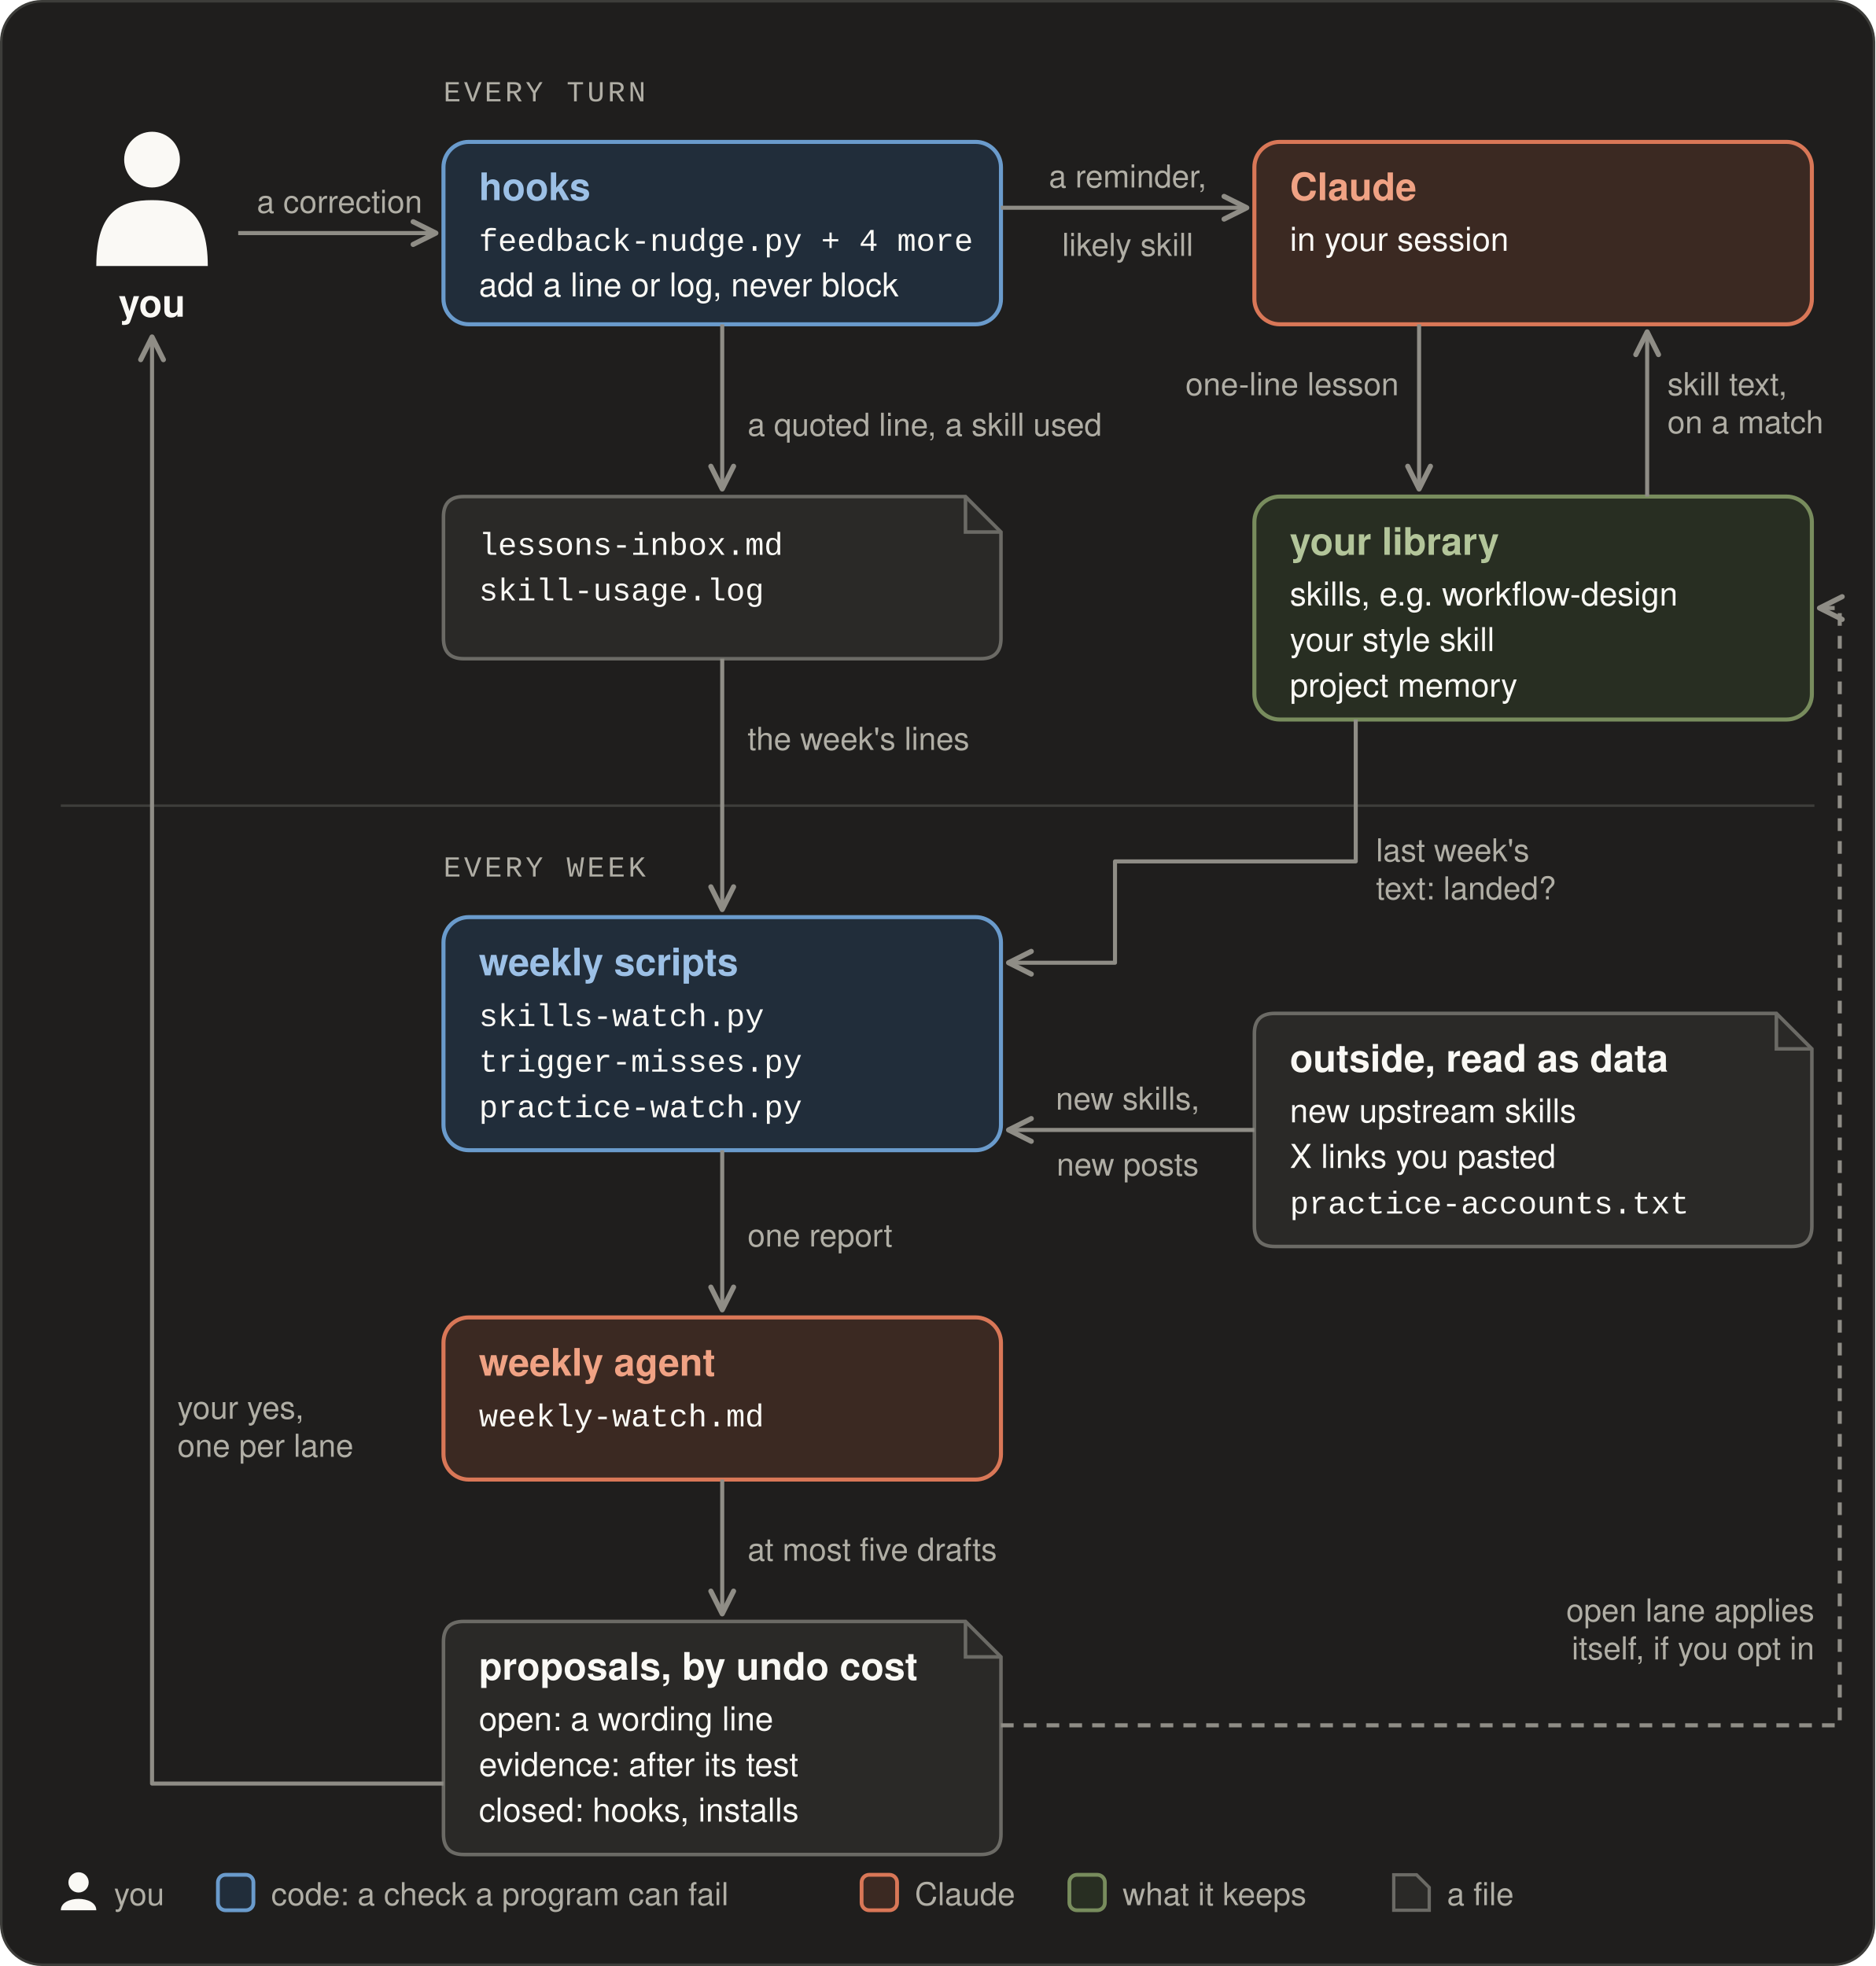
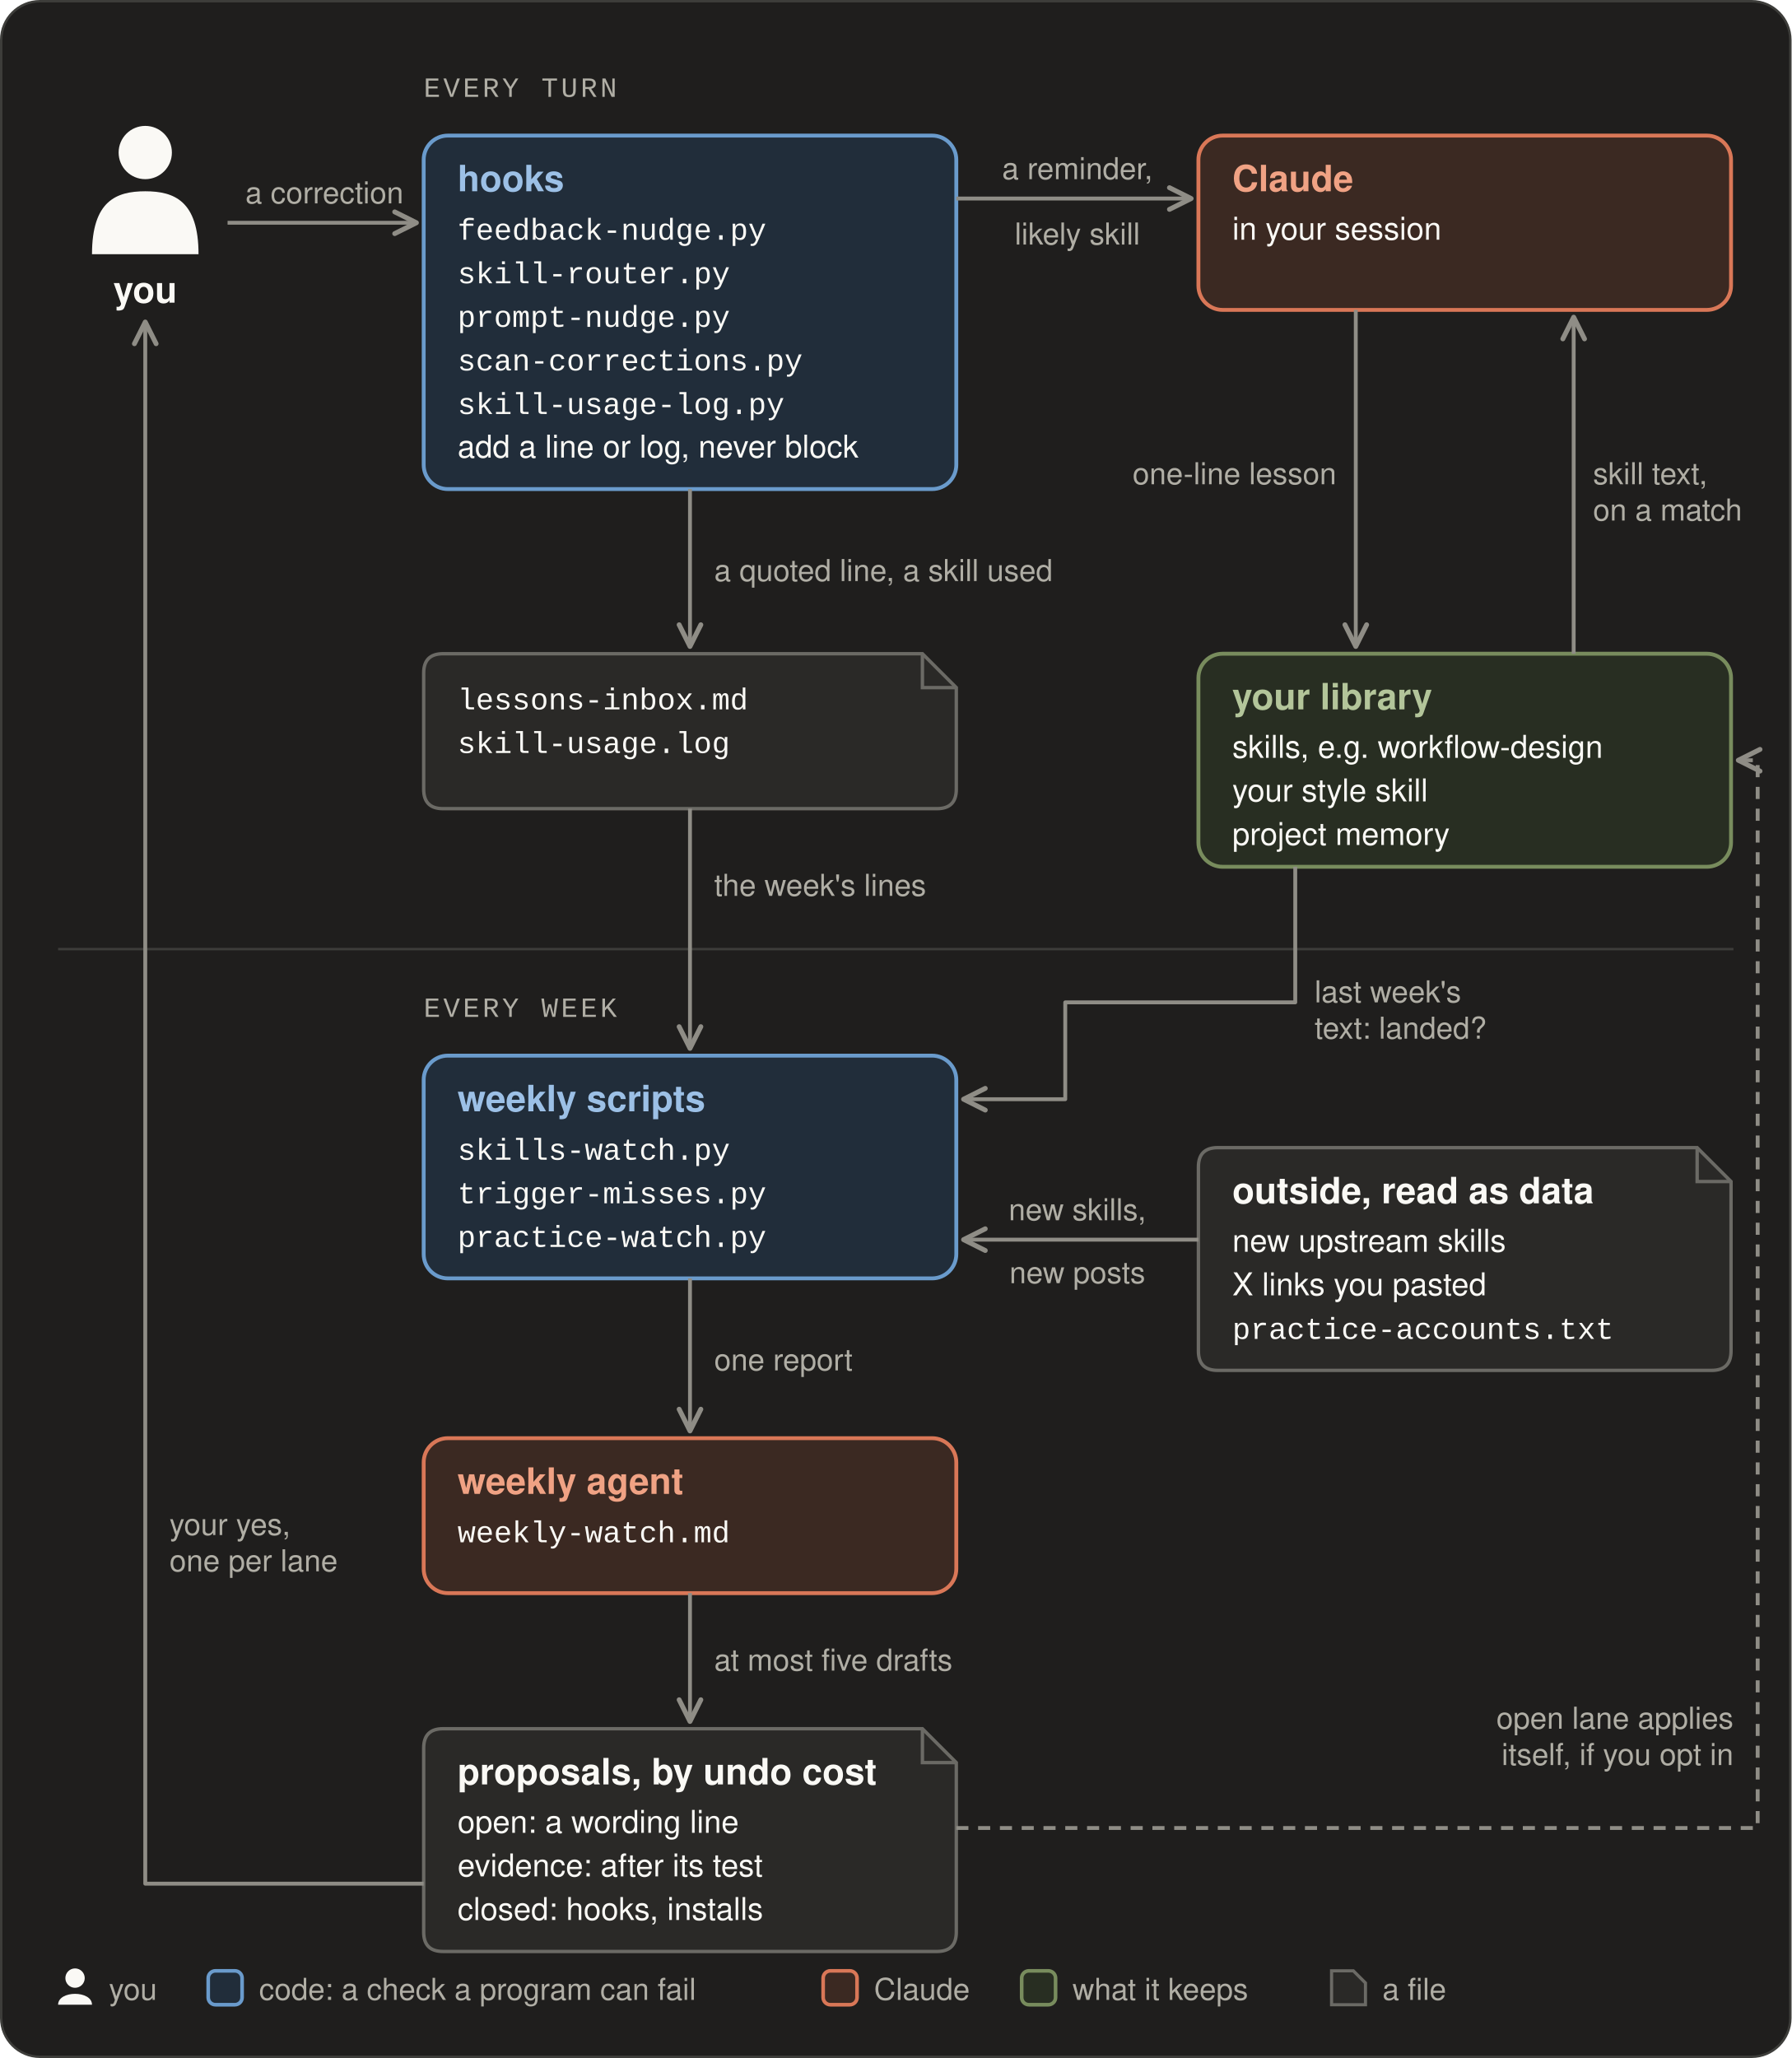
- <svg xmlns="http://www.w3.org/2000/svg" width="740" height="776" viewBox="0 0 740 776" role="img" aria-label="How it works: every turn, your correction becomes a one-line lesson; every week, scripts read the notebook and outside posts, a weekly agent drafts at most five proposals, and the ones that need you come back to you, one yes per lane.">
+ <svg xmlns="http://www.w3.org/2000/svg" width="740" height="850" viewBox="0 0 740 850" role="img" aria-label="How it works: every turn, your correction becomes a one-line lesson; every week, scripts read the notebook and outside posts, a weekly agent drafts at most five proposals, and the ones that need you come back to you, one yes per lane.">
  <defs>
    <marker id="a" viewBox="0 0 10 10" refX="9" refY="5" markerWidth="7" markerHeight="7" orient="auto-start-reverse">
      <path d="M1 1L9 5L1 9" fill="none" stroke="#8f8d86" stroke-width="1.8" stroke-linecap="round" stroke-linejoin="round" />
    </marker>
  </defs>
-   <rect x="0.5" y="0.5" width="739" height="775" rx="16" fill="#1f1e1d" stroke="#3d3d3a" />
+   <rect x="0.5" y="0.5" width="739" height="849" rx="16" fill="#1f1e1d" stroke="#3d3d3a" />
  <text x="175" y="40" font-family="'IBM Plex Mono',ui-monospace,'SF Mono',SFMono-Regular,Menlo,Consolas,'Liberation Mono',monospace" font-size="11.5" font-weight="500" fill="#b0aea5" text-anchor="start" letter-spacing="1.2">EVERY TURN</text>
  <circle cx="60" cy="63.0" r="11.0" fill="#faf9f5" />
  <path d="M38.0 105.0C38.0 83.0 48.0 79.0 60 79.0C72.0 79.0 82.0 83.0 82.0 105.0Z" fill="#faf9f5" />
  <text x="60" y="125.0" font-family="Archivo,-apple-system,'Segoe UI','Helvetica Neue',Helvetica,Arial,sans-serif" font-size="15" font-weight="600" fill="#faf9f5" text-anchor="middle">you</text>
-   <rect x="175" y="56" width="220" height="72" rx="10" fill="#212d3a" stroke="#6a9bcc" stroke-width="1.6" />
+   <rect x="175" y="56" width="220" height="146" rx="10" fill="#212d3a" stroke="#6a9bcc" stroke-width="1.6" />
  <text x="189" y="79" font-family="Archivo,-apple-system,'Segoe UI','Helvetica Neue',Helvetica,Arial,sans-serif" font-size="15" font-weight="600" fill="#9cc0e6" text-anchor="start">hooks</text>
-   <text x="189" y="99" font-family="'IBM Plex Mono',ui-monospace,'SF Mono',SFMono-Regular,Menlo,Consolas,'Liberation Mono',monospace" font-size="12.5" font-weight="400" fill="#faf9f5" text-anchor="start">feedback-nudge.py + 4 more</text>
-   <text x="189" y="117" font-family="Archivo,-apple-system,'Segoe UI','Helvetica Neue',Helvetica,Arial,sans-serif" font-size="13" font-weight="400" fill="#faf9f5" text-anchor="start">add a line or log, never block</text>
+   <text x="189" y="99" font-family="'IBM Plex Mono',ui-monospace,'SF Mono',SFMono-Regular,Menlo,Consolas,'Liberation Mono',monospace" font-size="12.5" font-weight="400" fill="#faf9f5" text-anchor="start">feedback-nudge.py</text>
+   <text x="189" y="117" font-family="'IBM Plex Mono',ui-monospace,'SF Mono',SFMono-Regular,Menlo,Consolas,'Liberation Mono',monospace" font-size="12.5" font-weight="400" fill="#faf9f5" text-anchor="start">skill-router.py</text>
+   <text x="189" y="135" font-family="'IBM Plex Mono',ui-monospace,'SF Mono',SFMono-Regular,Menlo,Consolas,'Liberation Mono',monospace" font-size="12.5" font-weight="400" fill="#faf9f5" text-anchor="start">prompt-nudge.py</text>
+   <text x="189" y="153" font-family="'IBM Plex Mono',ui-monospace,'SF Mono',SFMono-Regular,Menlo,Consolas,'Liberation Mono',monospace" font-size="12.5" font-weight="400" fill="#faf9f5" text-anchor="start">scan-corrections.py</text>
+   <text x="189" y="171" font-family="'IBM Plex Mono',ui-monospace,'SF Mono',SFMono-Regular,Menlo,Consolas,'Liberation Mono',monospace" font-size="12.5" font-weight="400" fill="#faf9f5" text-anchor="start">skill-usage-log.py</text>
+   <text x="189" y="189" font-family="Archivo,-apple-system,'Segoe UI','Helvetica Neue',Helvetica,Arial,sans-serif" font-size="13" font-weight="400" fill="#faf9f5" text-anchor="start">add a line or log, never block</text>
  <rect x="495" y="56" width="220" height="72" rx="10" fill="#3b2922" stroke="#d97757" stroke-width="1.6" />
  <text x="509" y="79" font-family="Archivo,-apple-system,'Segoe UI','Helvetica Neue',Helvetica,Arial,sans-serif" font-size="15" font-weight="600" fill="#f0a284" text-anchor="start">Claude</text>
  <text x="509" y="99" font-family="Archivo,-apple-system,'Segoe UI','Helvetica Neue',Helvetica,Arial,sans-serif" font-size="13" font-weight="400" fill="#faf9f5" text-anchor="start">in your session</text>
  <path d="M94 92L172 92" fill="none" stroke="#8f8d86" stroke-width="1.6" stroke-linejoin="round" marker-end="url(#a)" />
  <text x="134" y="84" font-family="Archivo,-apple-system,'Segoe UI','Helvetica Neue',Helvetica,Arial,sans-serif" font-size="12.5" font-weight="400" fill="#b0aea5" text-anchor="middle">a correction</text>
  <path d="M395 82L492 82" fill="none" stroke="#8f8d86" stroke-width="1.6" stroke-linejoin="round" marker-end="url(#a)" />
  <text x="445" y="74" font-family="Archivo,-apple-system,'Segoe UI','Helvetica Neue',Helvetica,Arial,sans-serif" font-size="12.5" font-weight="400" fill="#b0aea5" text-anchor="middle">a reminder,</text>
  <text x="445" y="101" font-family="Archivo,-apple-system,'Segoe UI','Helvetica Neue',Helvetica,Arial,sans-serif" font-size="12.5" font-weight="400" fill="#b0aea5" text-anchor="middle">likely skill</text>
-   <path d="M183 196H381L395 210V252Q395 260 387 260H183Q175 260 175 252V204Q175 196 183 196Z" fill="#2a2927" stroke="#6b6a65" stroke-width="1.4" />
-   <path d="M381 196V210H395" fill="none" stroke="#6b6a65" stroke-width="1.4" />
-   <text x="189" y="219" font-family="'IBM Plex Mono',ui-monospace,'SF Mono',SFMono-Regular,Menlo,Consolas,'Liberation Mono',monospace" font-size="12.5" font-weight="400" fill="#faf9f5" text-anchor="start">lessons-inbox.md</text>
-   <text x="189" y="237" font-family="'IBM Plex Mono',ui-monospace,'SF Mono',SFMono-Regular,Menlo,Consolas,'Liberation Mono',monospace" font-size="12.5" font-weight="400" fill="#faf9f5" text-anchor="start">skill-usage.log</text>
-   <path d="M285 128L285 193" fill="none" stroke="#8f8d86" stroke-width="1.6" stroke-linejoin="round" marker-end="url(#a)" />
-   <text x="295" y="172" font-family="Archivo,-apple-system,'Segoe UI','Helvetica Neue',Helvetica,Arial,sans-serif" font-size="12.5" font-weight="400" fill="#b0aea5" text-anchor="start">a quoted line, a skill used</text>
-   <rect x="495" y="196" width="220" height="88" rx="10" fill="#282e22" stroke="#788c5d" stroke-width="1.6" />
-   <text x="509" y="219" font-family="Archivo,-apple-system,'Segoe UI','Helvetica Neue',Helvetica,Arial,sans-serif" font-size="15" font-weight="600" fill="#b3c59a" text-anchor="start">your library</text>
-   <text x="509" y="239" font-family="Archivo,-apple-system,'Segoe UI','Helvetica Neue',Helvetica,Arial,sans-serif" font-size="13" font-weight="400" fill="#faf9f5" text-anchor="start">skills, e.g. workflow-design</text>
-   <text x="509" y="257" font-family="Archivo,-apple-system,'Segoe UI','Helvetica Neue',Helvetica,Arial,sans-serif" font-size="13" font-weight="400" fill="#faf9f5" text-anchor="start">your style skill</text>
-   <text x="509" y="275" font-family="Archivo,-apple-system,'Segoe UI','Helvetica Neue',Helvetica,Arial,sans-serif" font-size="13" font-weight="400" fill="#faf9f5" text-anchor="start">project memory</text>
-   <path d="M560 128L560 193" fill="none" stroke="#8f8d86" stroke-width="1.6" stroke-linejoin="round" marker-end="url(#a)" />
-   <text x="552" y="156" font-family="Archivo,-apple-system,'Segoe UI','Helvetica Neue',Helvetica,Arial,sans-serif" font-size="12.5" font-weight="400" fill="#b0aea5" text-anchor="end">one-line lesson</text>
-   <path d="M650 196L650 131" fill="none" stroke="#8f8d86" stroke-width="1.6" stroke-linejoin="round" marker-end="url(#a)" />
-   <text x="658" y="156" font-family="Archivo,-apple-system,'Segoe UI','Helvetica Neue',Helvetica,Arial,sans-serif" font-size="12.5" font-weight="400" fill="#b0aea5" text-anchor="start">skill text,</text>
-   <text x="658" y="171" font-family="Archivo,-apple-system,'Segoe UI','Helvetica Neue',Helvetica,Arial,sans-serif" font-size="12.5" font-weight="400" fill="#b0aea5" text-anchor="start">on a match</text>
-   <path d="M24 318H716" stroke="#3d3d3a" stroke-width="1" />
-   <text x="175" y="346" font-family="'IBM Plex Mono',ui-monospace,'SF Mono',SFMono-Regular,Menlo,Consolas,'Liberation Mono',monospace" font-size="11.5" font-weight="500" fill="#b0aea5" text-anchor="start" letter-spacing="1.2">EVERY WEEK</text>
-   <path d="M285 260L285 359" fill="none" stroke="#8f8d86" stroke-width="1.6" stroke-linejoin="round" marker-end="url(#a)" />
-   <text x="295" y="296" font-family="Archivo,-apple-system,'Segoe UI','Helvetica Neue',Helvetica,Arial,sans-serif" font-size="12.5" font-weight="400" fill="#b0aea5" text-anchor="start">the week's lines</text>
-   <rect x="175" y="362" width="220" height="92" rx="10" fill="#212d3a" stroke="#6a9bcc" stroke-width="1.6" />
-   <text x="189" y="385" font-family="Archivo,-apple-system,'Segoe UI','Helvetica Neue',Helvetica,Arial,sans-serif" font-size="15" font-weight="600" fill="#9cc0e6" text-anchor="start">weekly scripts</text>
-   <text x="189" y="405" font-family="'IBM Plex Mono',ui-monospace,'SF Mono',SFMono-Regular,Menlo,Consolas,'Liberation Mono',monospace" font-size="12.5" font-weight="400" fill="#faf9f5" text-anchor="start">skills-watch.py</text>
-   <text x="189" y="423" font-family="'IBM Plex Mono',ui-monospace,'SF Mono',SFMono-Regular,Menlo,Consolas,'Liberation Mono',monospace" font-size="12.5" font-weight="400" fill="#faf9f5" text-anchor="start">trigger-misses.py</text>
-   <text x="189" y="441" font-family="'IBM Plex Mono',ui-monospace,'SF Mono',SFMono-Regular,Menlo,Consolas,'Liberation Mono',monospace" font-size="12.5" font-weight="400" fill="#faf9f5" text-anchor="start">practice-watch.py</text>
-   <path d="M503 400H701L715 414V484Q715 492 707 492H503Q495 492 495 484V408Q495 400 503 400Z" fill="#2a2927" stroke="#6b6a65" stroke-width="1.4" />
-   <path d="M701 400V414H715" fill="none" stroke="#6b6a65" stroke-width="1.4" />
-   <text x="509" y="423" font-family="Archivo,-apple-system,'Segoe UI','Helvetica Neue',Helvetica,Arial,sans-serif" font-size="15" font-weight="600" fill="#faf9f5" text-anchor="start">outside, read as data</text>
-   <text x="509" y="443" font-family="Archivo,-apple-system,'Segoe UI','Helvetica Neue',Helvetica,Arial,sans-serif" font-size="13" font-weight="400" fill="#faf9f5" text-anchor="start">new upstream skills</text>
-   <text x="509" y="461" font-family="Archivo,-apple-system,'Segoe UI','Helvetica Neue',Helvetica,Arial,sans-serif" font-size="13" font-weight="400" fill="#faf9f5" text-anchor="start">X links you pasted</text>
-   <text x="509" y="479" font-family="'IBM Plex Mono',ui-monospace,'SF Mono',SFMono-Regular,Menlo,Consolas,'Liberation Mono',monospace" font-size="12.5" font-weight="400" fill="#faf9f5" text-anchor="start">practice-accounts.txt</text>
-   <path d="M495 446L398 446" fill="none" stroke="#8f8d86" stroke-width="1.6" stroke-linejoin="round" marker-end="url(#a)" />
-   <text x="445" y="438" font-family="Archivo,-apple-system,'Segoe UI','Helvetica Neue',Helvetica,Arial,sans-serif" font-size="12.5" font-weight="400" fill="#b0aea5" text-anchor="middle">new skills,</text>
-   <text x="445" y="464" font-family="Archivo,-apple-system,'Segoe UI','Helvetica Neue',Helvetica,Arial,sans-serif" font-size="12.5" font-weight="400" fill="#b0aea5" text-anchor="middle">new posts</text>
-   <path d="M535 284L535 340L440 340L440 380L398 380" fill="none" stroke="#8f8d86" stroke-width="1.6" stroke-linejoin="round" marker-end="url(#a)" />
-   <text x="543" y="340" font-family="Archivo,-apple-system,'Segoe UI','Helvetica Neue',Helvetica,Arial,sans-serif" font-size="12.5" font-weight="400" fill="#b0aea5" text-anchor="start">last week's</text>
-   <text x="543" y="355" font-family="Archivo,-apple-system,'Segoe UI','Helvetica Neue',Helvetica,Arial,sans-serif" font-size="12.5" font-weight="400" fill="#b0aea5" text-anchor="start">text: landed?</text>
-   <rect x="175" y="520" width="220" height="64" rx="10" fill="#3b2922" stroke="#d97757" stroke-width="1.6" />
-   <text x="189" y="543" font-family="Archivo,-apple-system,'Segoe UI','Helvetica Neue',Helvetica,Arial,sans-serif" font-size="15" font-weight="600" fill="#f0a284" text-anchor="start">weekly agent</text>
-   <text x="189" y="563" font-family="'IBM Plex Mono',ui-monospace,'SF Mono',SFMono-Regular,Menlo,Consolas,'Liberation Mono',monospace" font-size="12.5" font-weight="400" fill="#faf9f5" text-anchor="start">weekly-watch.md</text>
-   <path d="M285 454L285 517" fill="none" stroke="#8f8d86" stroke-width="1.6" stroke-linejoin="round" marker-end="url(#a)" />
-   <text x="295" y="492" font-family="Archivo,-apple-system,'Segoe UI','Helvetica Neue',Helvetica,Arial,sans-serif" font-size="12.5" font-weight="400" fill="#b0aea5" text-anchor="start">one report</text>
-   <path d="M183 640H381L395 654V724Q395 732 387 732H183Q175 732 175 724V648Q175 640 183 640Z" fill="#2a2927" stroke="#6b6a65" stroke-width="1.4" />
-   <path d="M381 640V654H395" fill="none" stroke="#6b6a65" stroke-width="1.4" />
-   <text x="189" y="663" font-family="Archivo,-apple-system,'Segoe UI','Helvetica Neue',Helvetica,Arial,sans-serif" font-size="15" font-weight="600" fill="#faf9f5" text-anchor="start">proposals, by undo cost</text>
-   <text x="189" y="683" font-family="Archivo,-apple-system,'Segoe UI','Helvetica Neue',Helvetica,Arial,sans-serif" font-size="13" font-weight="400" fill="#faf9f5" text-anchor="start">open: a wording line</text>
-   <text x="189" y="701" font-family="Archivo,-apple-system,'Segoe UI','Helvetica Neue',Helvetica,Arial,sans-serif" font-size="13" font-weight="400" fill="#faf9f5" text-anchor="start">evidence: after its test</text>
-   <text x="189" y="719" font-family="Archivo,-apple-system,'Segoe UI','Helvetica Neue',Helvetica,Arial,sans-serif" font-size="13" font-weight="400" fill="#faf9f5" text-anchor="start">closed: hooks, installs</text>
-   <path d="M285 584L285 637" fill="none" stroke="#8f8d86" stroke-width="1.6" stroke-linejoin="round" marker-end="url(#a)" />
-   <text x="295" y="616" font-family="Archivo,-apple-system,'Segoe UI','Helvetica Neue',Helvetica,Arial,sans-serif" font-size="12.5" font-weight="400" fill="#b0aea5" text-anchor="start">at most five drafts</text>
-   <path d="M395 681L726 681L726 240L718 240" fill="none" stroke="#8f8d86" stroke-width="1.6" stroke-linejoin="round" stroke-dasharray="5 4" marker-end="url(#a)" />
-   <text x="716" y="640" font-family="Archivo,-apple-system,'Segoe UI','Helvetica Neue',Helvetica,Arial,sans-serif" font-size="12.5" font-weight="400" fill="#b0aea5" text-anchor="end">open lane applies</text>
-   <text x="716" y="655" font-family="Archivo,-apple-system,'Segoe UI','Helvetica Neue',Helvetica,Arial,sans-serif" font-size="12.5" font-weight="400" fill="#b0aea5" text-anchor="end">itself, if you opt in</text>
-   <path d="M175 704L60 704L60 133" fill="none" stroke="#8f8d86" stroke-width="1.6" stroke-linejoin="round" marker-end="url(#a)" />
-   <text x="70" y="560" font-family="Archivo,-apple-system,'Segoe UI','Helvetica Neue',Helvetica,Arial,sans-serif" font-size="12.5" font-weight="400" fill="#b0aea5" text-anchor="start">your yes,</text>
-   <text x="70" y="575" font-family="Archivo,-apple-system,'Segoe UI','Helvetica Neue',Helvetica,Arial,sans-serif" font-size="12.5" font-weight="400" fill="#b0aea5" text-anchor="start">one per lane</text>
-   <circle cx="31" cy="743" r="4" fill="#faf9f5" />
-   <path d="M24 754C24 748 38 748 38 754Z" fill="#faf9f5" />
-   <text x="45" y="752" font-family="Archivo,-apple-system,'Segoe UI','Helvetica Neue',Helvetica,Arial,sans-serif" font-size="12.5" font-weight="400" fill="#b0aea5" text-anchor="start">you</text>
-   <rect x="86" y="740" width="14" height="14" rx="3" fill="#212d3a" stroke="#6a9bcc" stroke-width="1.5" />
-   <text x="107" y="752" font-family="Archivo,-apple-system,'Segoe UI','Helvetica Neue',Helvetica,Arial,sans-serif" font-size="12.5" font-weight="400" fill="#b0aea5" text-anchor="start">code: a check a program can fail</text>
-   <rect x="340" y="740" width="14" height="14" rx="3" fill="#3b2922" stroke="#d97757" stroke-width="1.5" />
-   <text x="361" y="752" font-family="Archivo,-apple-system,'Segoe UI','Helvetica Neue',Helvetica,Arial,sans-serif" font-size="12.5" font-weight="400" fill="#b0aea5" text-anchor="start">Claude</text>
-   <rect x="422" y="740" width="14" height="14" rx="3" fill="#282e22" stroke="#788c5d" stroke-width="1.5" />
-   <text x="443" y="752" font-family="Archivo,-apple-system,'Segoe UI','Helvetica Neue',Helvetica,Arial,sans-serif" font-size="12.5" font-weight="400" fill="#b0aea5" text-anchor="start">what it keeps</text>
-   <path d="M550 740H559L564 745V754H550Z" fill="#2a2927" stroke="#6b6a65" stroke-width="1.3" />
-   <text x="571" y="752" font-family="Archivo,-apple-system,'Segoe UI','Helvetica Neue',Helvetica,Arial,sans-serif" font-size="12.5" font-weight="400" fill="#b0aea5" text-anchor="start">a file</text>
+   <path d="M183 270H381L395 284V326Q395 334 387 334H183Q175 334 175 326V278Q175 270 183 270Z" fill="#2a2927" stroke="#6b6a65" stroke-width="1.4" />
+   <path d="M381 270V284H395" fill="none" stroke="#6b6a65" stroke-width="1.4" />
+   <text x="189" y="293" font-family="'IBM Plex Mono',ui-monospace,'SF Mono',SFMono-Regular,Menlo,Consolas,'Liberation Mono',monospace" font-size="12.5" font-weight="400" fill="#faf9f5" text-anchor="start">lessons-inbox.md</text>
+   <text x="189" y="311" font-family="'IBM Plex Mono',ui-monospace,'SF Mono',SFMono-Regular,Menlo,Consolas,'Liberation Mono',monospace" font-size="12.5" font-weight="400" fill="#faf9f5" text-anchor="start">skill-usage.log</text>
+   <path d="M285 202L285 267" fill="none" stroke="#8f8d86" stroke-width="1.6" stroke-linejoin="round" marker-end="url(#a)" />
+   <text x="295" y="240" font-family="Archivo,-apple-system,'Segoe UI','Helvetica Neue',Helvetica,Arial,sans-serif" font-size="12.5" font-weight="400" fill="#b0aea5" text-anchor="start">a quoted line, a skill used</text>
+   <rect x="495" y="270" width="220" height="88" rx="10" fill="#282e22" stroke="#788c5d" stroke-width="1.6" />
+   <text x="509" y="293" font-family="Archivo,-apple-system,'Segoe UI','Helvetica Neue',Helvetica,Arial,sans-serif" font-size="15" font-weight="600" fill="#b3c59a" text-anchor="start">your library</text>
+   <text x="509" y="313" font-family="Archivo,-apple-system,'Segoe UI','Helvetica Neue',Helvetica,Arial,sans-serif" font-size="13" font-weight="400" fill="#faf9f5" text-anchor="start">skills, e.g. workflow-design</text>
+   <text x="509" y="331" font-family="Archivo,-apple-system,'Segoe UI','Helvetica Neue',Helvetica,Arial,sans-serif" font-size="13" font-weight="400" fill="#faf9f5" text-anchor="start">your style skill</text>
+   <text x="509" y="349" font-family="Archivo,-apple-system,'Segoe UI','Helvetica Neue',Helvetica,Arial,sans-serif" font-size="13" font-weight="400" fill="#faf9f5" text-anchor="start">project memory</text>
+   <path d="M560 128L560 267" fill="none" stroke="#8f8d86" stroke-width="1.6" stroke-linejoin="round" marker-end="url(#a)" />
+   <text x="552" y="200" font-family="Archivo,-apple-system,'Segoe UI','Helvetica Neue',Helvetica,Arial,sans-serif" font-size="12.5" font-weight="400" fill="#b0aea5" text-anchor="end">one-line lesson</text>
+   <path d="M650 270L650 131" fill="none" stroke="#8f8d86" stroke-width="1.6" stroke-linejoin="round" marker-end="url(#a)" />
+   <text x="658" y="200" font-family="Archivo,-apple-system,'Segoe UI','Helvetica Neue',Helvetica,Arial,sans-serif" font-size="12.5" font-weight="400" fill="#b0aea5" text-anchor="start">skill text,</text>
+   <text x="658" y="215" font-family="Archivo,-apple-system,'Segoe UI','Helvetica Neue',Helvetica,Arial,sans-serif" font-size="12.5" font-weight="400" fill="#b0aea5" text-anchor="start">on a match</text>
+   <path d="M24 392H716" stroke="#3d3d3a" stroke-width="1" />
+   <text x="175" y="420" font-family="'IBM Plex Mono',ui-monospace,'SF Mono',SFMono-Regular,Menlo,Consolas,'Liberation Mono',monospace" font-size="11.5" font-weight="500" fill="#b0aea5" text-anchor="start" letter-spacing="1.2">EVERY WEEK</text>
+   <path d="M285 334L285 433" fill="none" stroke="#8f8d86" stroke-width="1.6" stroke-linejoin="round" marker-end="url(#a)" />
+   <text x="295" y="370" font-family="Archivo,-apple-system,'Segoe UI','Helvetica Neue',Helvetica,Arial,sans-serif" font-size="12.5" font-weight="400" fill="#b0aea5" text-anchor="start">the week's lines</text>
+   <rect x="175" y="436" width="220" height="92" rx="10" fill="#212d3a" stroke="#6a9bcc" stroke-width="1.6" />
+   <text x="189" y="459" font-family="Archivo,-apple-system,'Segoe UI','Helvetica Neue',Helvetica,Arial,sans-serif" font-size="15" font-weight="600" fill="#9cc0e6" text-anchor="start">weekly scripts</text>
+   <text x="189" y="479" font-family="'IBM Plex Mono',ui-monospace,'SF Mono',SFMono-Regular,Menlo,Consolas,'Liberation Mono',monospace" font-size="12.5" font-weight="400" fill="#faf9f5" text-anchor="start">skills-watch.py</text>
+   <text x="189" y="497" font-family="'IBM Plex Mono',ui-monospace,'SF Mono',SFMono-Regular,Menlo,Consolas,'Liberation Mono',monospace" font-size="12.5" font-weight="400" fill="#faf9f5" text-anchor="start">trigger-misses.py</text>
+   <text x="189" y="515" font-family="'IBM Plex Mono',ui-monospace,'SF Mono',SFMono-Regular,Menlo,Consolas,'Liberation Mono',monospace" font-size="12.5" font-weight="400" fill="#faf9f5" text-anchor="start">practice-watch.py</text>
+   <path d="M503 474H701L715 488V558Q715 566 707 566H503Q495 566 495 558V482Q495 474 503 474Z" fill="#2a2927" stroke="#6b6a65" stroke-width="1.4" />
+   <path d="M701 474V488H715" fill="none" stroke="#6b6a65" stroke-width="1.4" />
+   <text x="509" y="497" font-family="Archivo,-apple-system,'Segoe UI','Helvetica Neue',Helvetica,Arial,sans-serif" font-size="15" font-weight="600" fill="#faf9f5" text-anchor="start">outside, read as data</text>
+   <text x="509" y="517" font-family="Archivo,-apple-system,'Segoe UI','Helvetica Neue',Helvetica,Arial,sans-serif" font-size="13" font-weight="400" fill="#faf9f5" text-anchor="start">new upstream skills</text>
+   <text x="509" y="535" font-family="Archivo,-apple-system,'Segoe UI','Helvetica Neue',Helvetica,Arial,sans-serif" font-size="13" font-weight="400" fill="#faf9f5" text-anchor="start">X links you pasted</text>
+   <text x="509" y="553" font-family="'IBM Plex Mono',ui-monospace,'SF Mono',SFMono-Regular,Menlo,Consolas,'Liberation Mono',monospace" font-size="12.5" font-weight="400" fill="#faf9f5" text-anchor="start">practice-accounts.txt</text>
+   <path d="M495 512L398 512" fill="none" stroke="#8f8d86" stroke-width="1.6" stroke-linejoin="round" marker-end="url(#a)" />
+   <text x="445" y="504" font-family="Archivo,-apple-system,'Segoe UI','Helvetica Neue',Helvetica,Arial,sans-serif" font-size="12.5" font-weight="400" fill="#b0aea5" text-anchor="middle">new skills,</text>
+   <text x="445" y="530" font-family="Archivo,-apple-system,'Segoe UI','Helvetica Neue',Helvetica,Arial,sans-serif" font-size="12.5" font-weight="400" fill="#b0aea5" text-anchor="middle">new posts</text>
+   <path d="M535 358L535 414L440 414L440 454L398 454" fill="none" stroke="#8f8d86" stroke-width="1.6" stroke-linejoin="round" marker-end="url(#a)" />
+   <text x="543" y="414" font-family="Archivo,-apple-system,'Segoe UI','Helvetica Neue',Helvetica,Arial,sans-serif" font-size="12.5" font-weight="400" fill="#b0aea5" text-anchor="start">last week's</text>
+   <text x="543" y="429" font-family="Archivo,-apple-system,'Segoe UI','Helvetica Neue',Helvetica,Arial,sans-serif" font-size="12.5" font-weight="400" fill="#b0aea5" text-anchor="start">text: landed?</text>
+   <rect x="175" y="594" width="220" height="64" rx="10" fill="#3b2922" stroke="#d97757" stroke-width="1.6" />
+   <text x="189" y="617" font-family="Archivo,-apple-system,'Segoe UI','Helvetica Neue',Helvetica,Arial,sans-serif" font-size="15" font-weight="600" fill="#f0a284" text-anchor="start">weekly agent</text>
+   <text x="189" y="637" font-family="'IBM Plex Mono',ui-monospace,'SF Mono',SFMono-Regular,Menlo,Consolas,'Liberation Mono',monospace" font-size="12.5" font-weight="400" fill="#faf9f5" text-anchor="start">weekly-watch.md</text>
+   <path d="M285 528L285 591" fill="none" stroke="#8f8d86" stroke-width="1.6" stroke-linejoin="round" marker-end="url(#a)" />
+   <text x="295" y="566" font-family="Archivo,-apple-system,'Segoe UI','Helvetica Neue',Helvetica,Arial,sans-serif" font-size="12.5" font-weight="400" fill="#b0aea5" text-anchor="start">one report</text>
+   <path d="M183 714H381L395 728V798Q395 806 387 806H183Q175 806 175 798V722Q175 714 183 714Z" fill="#2a2927" stroke="#6b6a65" stroke-width="1.4" />
+   <path d="M381 714V728H395" fill="none" stroke="#6b6a65" stroke-width="1.4" />
+   <text x="189" y="737" font-family="Archivo,-apple-system,'Segoe UI','Helvetica Neue',Helvetica,Arial,sans-serif" font-size="15" font-weight="600" fill="#faf9f5" text-anchor="start">proposals, by undo cost</text>
+   <text x="189" y="757" font-family="Archivo,-apple-system,'Segoe UI','Helvetica Neue',Helvetica,Arial,sans-serif" font-size="13" font-weight="400" fill="#faf9f5" text-anchor="start">open: a wording line</text>
+   <text x="189" y="775" font-family="Archivo,-apple-system,'Segoe UI','Helvetica Neue',Helvetica,Arial,sans-serif" font-size="13" font-weight="400" fill="#faf9f5" text-anchor="start">evidence: after its test</text>
+   <text x="189" y="793" font-family="Archivo,-apple-system,'Segoe UI','Helvetica Neue',Helvetica,Arial,sans-serif" font-size="13" font-weight="400" fill="#faf9f5" text-anchor="start">closed: hooks, installs</text>
+   <path d="M285 658L285 711" fill="none" stroke="#8f8d86" stroke-width="1.6" stroke-linejoin="round" marker-end="url(#a)" />
+   <text x="295" y="690" font-family="Archivo,-apple-system,'Segoe UI','Helvetica Neue',Helvetica,Arial,sans-serif" font-size="12.5" font-weight="400" fill="#b0aea5" text-anchor="start">at most five drafts</text>
+   <path d="M395 755L726 755L726 314L718 314" fill="none" stroke="#8f8d86" stroke-width="1.6" stroke-linejoin="round" stroke-dasharray="5 4" marker-end="url(#a)" />
+   <text x="716" y="714" font-family="Archivo,-apple-system,'Segoe UI','Helvetica Neue',Helvetica,Arial,sans-serif" font-size="12.5" font-weight="400" fill="#b0aea5" text-anchor="end">open lane applies</text>
+   <text x="716" y="729" font-family="Archivo,-apple-system,'Segoe UI','Helvetica Neue',Helvetica,Arial,sans-serif" font-size="12.5" font-weight="400" fill="#b0aea5" text-anchor="end">itself, if you opt in</text>
+   <path d="M175 778L60 778L60 133" fill="none" stroke="#8f8d86" stroke-width="1.6" stroke-linejoin="round" marker-end="url(#a)" />
+   <text x="70" y="634" font-family="Archivo,-apple-system,'Segoe UI','Helvetica Neue',Helvetica,Arial,sans-serif" font-size="12.5" font-weight="400" fill="#b0aea5" text-anchor="start">your yes,</text>
+   <text x="70" y="649" font-family="Archivo,-apple-system,'Segoe UI','Helvetica Neue',Helvetica,Arial,sans-serif" font-size="12.5" font-weight="400" fill="#b0aea5" text-anchor="start">one per lane</text>
+   <circle cx="31" cy="817" r="4" fill="#faf9f5" />
+   <path d="M24 828C24 822 38 822 38 828Z" fill="#faf9f5" />
+   <text x="45" y="826" font-family="Archivo,-apple-system,'Segoe UI','Helvetica Neue',Helvetica,Arial,sans-serif" font-size="12.5" font-weight="400" fill="#b0aea5" text-anchor="start">you</text>
+   <rect x="86" y="814" width="14" height="14" rx="3" fill="#212d3a" stroke="#6a9bcc" stroke-width="1.5" />
+   <text x="107" y="826" font-family="Archivo,-apple-system,'Segoe UI','Helvetica Neue',Helvetica,Arial,sans-serif" font-size="12.5" font-weight="400" fill="#b0aea5" text-anchor="start">code: a check a program can fail</text>
+   <rect x="340" y="814" width="14" height="14" rx="3" fill="#3b2922" stroke="#d97757" stroke-width="1.5" />
+   <text x="361" y="826" font-family="Archivo,-apple-system,'Segoe UI','Helvetica Neue',Helvetica,Arial,sans-serif" font-size="12.5" font-weight="400" fill="#b0aea5" text-anchor="start">Claude</text>
+   <rect x="422" y="814" width="14" height="14" rx="3" fill="#282e22" stroke="#788c5d" stroke-width="1.5" />
+   <text x="443" y="826" font-family="Archivo,-apple-system,'Segoe UI','Helvetica Neue',Helvetica,Arial,sans-serif" font-size="12.5" font-weight="400" fill="#b0aea5" text-anchor="start">what it keeps</text>
+   <path d="M550 814H559L564 819V828H550Z" fill="#2a2927" stroke="#6b6a65" stroke-width="1.3" />
+   <text x="571" y="826" font-family="Archivo,-apple-system,'Segoe UI','Helvetica Neue',Helvetica,Arial,sans-serif" font-size="12.5" font-weight="400" fill="#b0aea5" text-anchor="start">a file</text>
</svg>
